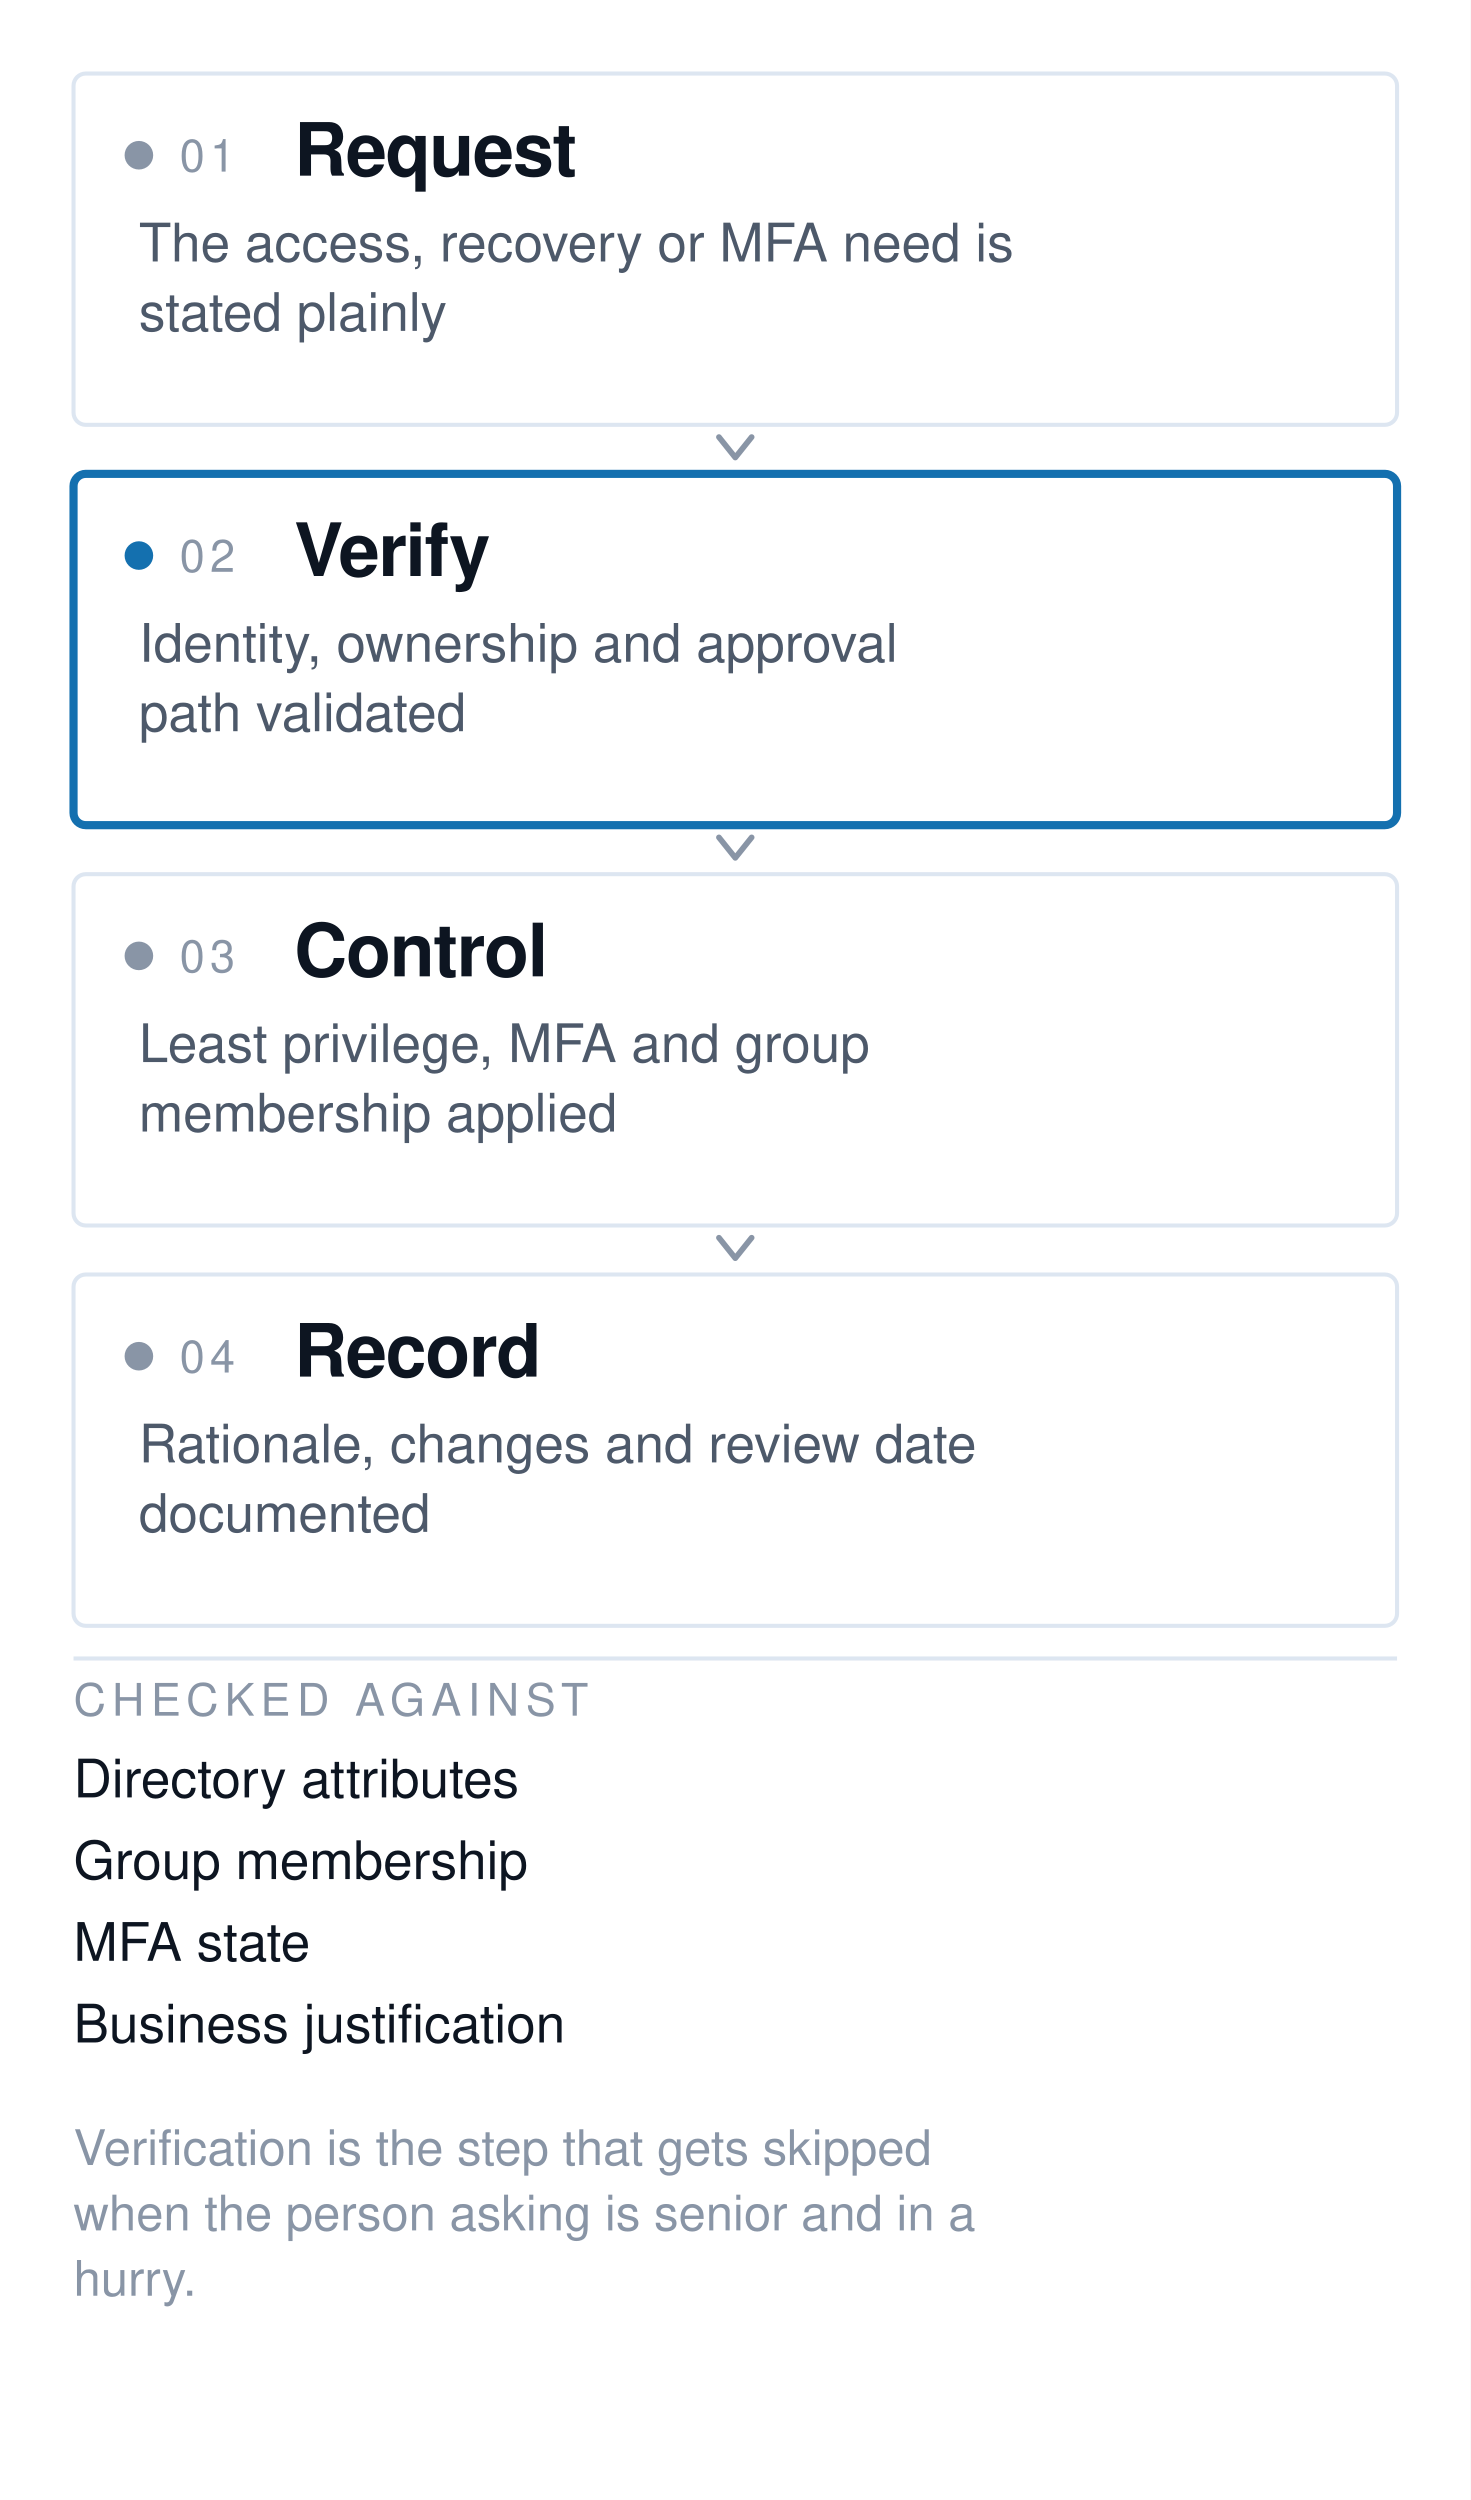
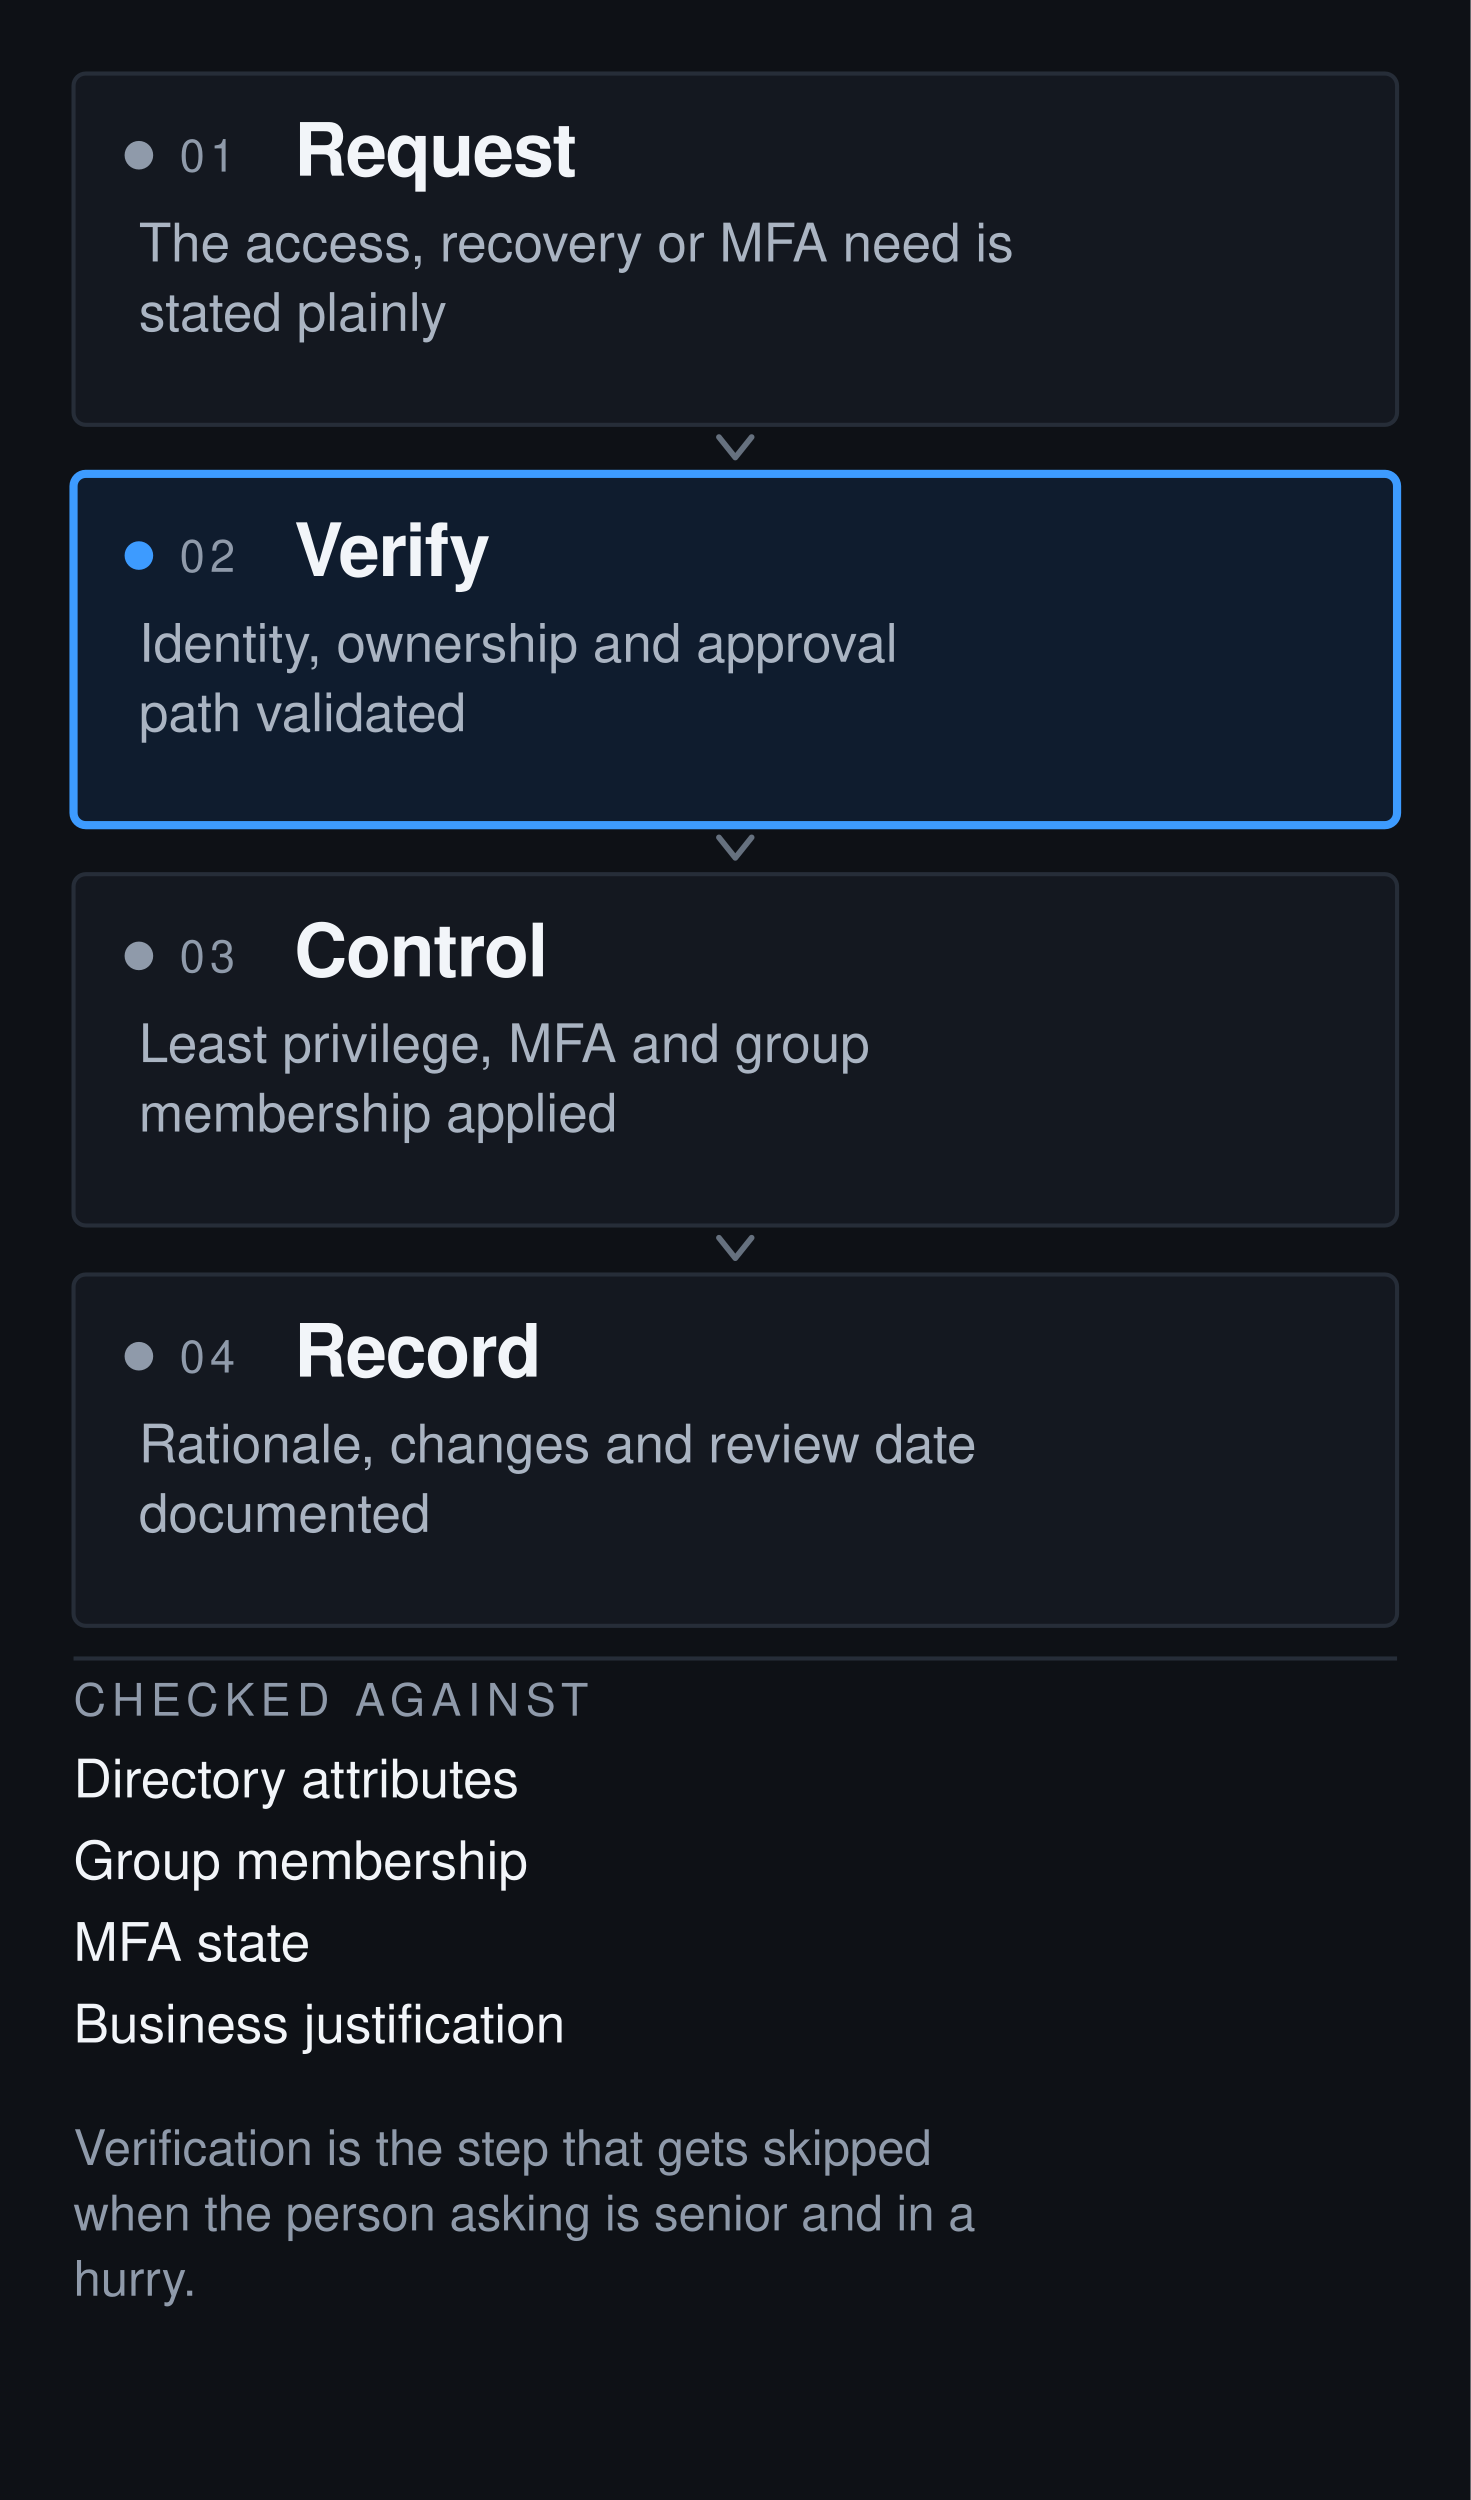
<svg xmlns="http://www.w3.org/2000/svg" viewBox="0 0 360 612" width="360" height="612" role="img" aria-label="access control diagram">
-   <rect width="360" height="612" fill="#ffffff" />
-   <rect x="18" y="18" width="324" height="86" rx="3" fill="#ffffff" stroke="#dde6f1" stroke-width="1" />
-   <circle cx="34" cy="38" r="3.5" fill="#8995a6" />
-   <text x="44" y="42" font-family="'Helvetica Neue',Helvetica,Arial,sans-serif" font-size="11" letter-spacing="1.3" fill="#8995a6">01</text>
-   <text x="72" y="43" font-family="'Helvetica Neue',Helvetica,Arial,sans-serif" font-size="18" font-weight="600" letter-spacing="-0.3" fill="#0d1521">Request</text>
-   <text x="34" y="64" font-family="'Helvetica Neue',Helvetica,Arial,sans-serif" font-size="13" fill="#4d596a">The access, recovery or MFA need is</text>
-   <text x="34" y="81" font-family="'Helvetica Neue',Helvetica,Arial,sans-serif" font-size="13" fill="#4d596a">stated plainly</text>
-   <path d="M 176 107 l 4 5 l 4 -5" fill="none" stroke="#8995a6" stroke-width="1.4" stroke-linecap="round" stroke-linejoin="round" />
-   <rect x="18" y="116" width="324" height="86" rx="3" fill="#ffffff" stroke="#1470af" stroke-width="2" />
-   <circle cx="34" cy="136" r="3.5" fill="#1470af" />
-   <text x="44" y="140" font-family="'Helvetica Neue',Helvetica,Arial,sans-serif" font-size="11" letter-spacing="1.3" fill="#8995a6">02</text>
-   <text x="72" y="141" font-family="'Helvetica Neue',Helvetica,Arial,sans-serif" font-size="18" font-weight="600" letter-spacing="-0.3" fill="#0d1521">Verify</text>
-   <text x="34" y="162" font-family="'Helvetica Neue',Helvetica,Arial,sans-serif" font-size="13" fill="#4d596a">Identity, ownership and approval</text>
-   <text x="34" y="179" font-family="'Helvetica Neue',Helvetica,Arial,sans-serif" font-size="13" fill="#4d596a">path validated</text>
-   <path d="M 176 205 l 4 5 l 4 -5" fill="none" stroke="#8995a6" stroke-width="1.4" stroke-linecap="round" stroke-linejoin="round" />
-   <rect x="18" y="214" width="324" height="86" rx="3" fill="#ffffff" stroke="#dde6f1" stroke-width="1" />
-   <circle cx="34" cy="234" r="3.5" fill="#8995a6" />
-   <text x="44" y="238" font-family="'Helvetica Neue',Helvetica,Arial,sans-serif" font-size="11" letter-spacing="1.3" fill="#8995a6">03</text>
-   <text x="72" y="239" font-family="'Helvetica Neue',Helvetica,Arial,sans-serif" font-size="18" font-weight="600" letter-spacing="-0.3" fill="#0d1521">Control</text>
-   <text x="34" y="260" font-family="'Helvetica Neue',Helvetica,Arial,sans-serif" font-size="13" fill="#4d596a">Least privilege, MFA and group</text>
-   <text x="34" y="277" font-family="'Helvetica Neue',Helvetica,Arial,sans-serif" font-size="13" fill="#4d596a">membership applied</text>
-   <path d="M 176 303 l 4 5 l 4 -5" fill="none" stroke="#8995a6" stroke-width="1.4" stroke-linecap="round" stroke-linejoin="round" />
-   <rect x="18" y="312" width="324" height="86" rx="3" fill="#ffffff" stroke="#dde6f1" stroke-width="1" />
-   <circle cx="34" cy="332" r="3.5" fill="#8995a6" />
-   <text x="44" y="336" font-family="'Helvetica Neue',Helvetica,Arial,sans-serif" font-size="11" letter-spacing="1.3" fill="#8995a6">04</text>
-   <text x="72" y="337" font-family="'Helvetica Neue',Helvetica,Arial,sans-serif" font-size="18" font-weight="600" letter-spacing="-0.3" fill="#0d1521">Record</text>
-   <text x="34" y="358" font-family="'Helvetica Neue',Helvetica,Arial,sans-serif" font-size="13" fill="#4d596a">Rationale, changes and review date</text>
-   <text x="34" y="375" font-family="'Helvetica Neue',Helvetica,Arial,sans-serif" font-size="13" fill="#4d596a">documented</text>
-   <line x1="18" y1="406" x2="342" y2="406" stroke="#dde6f1" stroke-width="1" />
-   <text x="18" y="420" font-family="'Helvetica Neue',Helvetica,Arial,sans-serif" font-size="11" letter-spacing="1.6" fill="#8995a6">CHECKED AGAINST</text>
-   <text x="18" y="440" font-family="'Helvetica Neue',Helvetica,Arial,sans-serif" font-size="13" fill="#0d1521">Directory attributes</text>
-   <text x="18" y="460" font-family="'Helvetica Neue',Helvetica,Arial,sans-serif" font-size="13" fill="#0d1521">Group membership</text>
-   <text x="18" y="480" font-family="'Helvetica Neue',Helvetica,Arial,sans-serif" font-size="13" fill="#0d1521">MFA state</text>
-   <text x="18" y="500" font-family="'Helvetica Neue',Helvetica,Arial,sans-serif" font-size="13" fill="#0d1521">Business justification</text>
-   <text x="18" y="530" font-family="'Helvetica Neue',Helvetica,Arial,sans-serif" font-size="12" fill="#8995a6">Verification is the step that gets skipped</text>
-   <text x="18" y="546" font-family="'Helvetica Neue',Helvetica,Arial,sans-serif" font-size="12" fill="#8995a6">when the person asking is senior and in a</text>
-   <text x="18" y="562" font-family="'Helvetica Neue',Helvetica,Arial,sans-serif" font-size="12" fill="#8995a6">hurry.</text>
+   <rect width="360" height="612" fill="#0e1116" />
+   <rect x="18" y="18" width="324" height="86" rx="3" fill="#141820" stroke="#262d38" stroke-width="1" />
+   <circle cx="34" cy="38" r="3.5" fill="#8f9aaa" />
+   <text x="44" y="42" font-family="'Helvetica Neue',Helvetica,Arial,sans-serif" font-size="11" letter-spacing="1.3" fill="#8f9aaa">01</text>
+   <text x="72" y="43" font-family="'Helvetica Neue',Helvetica,Arial,sans-serif" font-size="18" font-weight="600" letter-spacing="-0.3" fill="#f2f5f9">Request</text>
+   <text x="34" y="64" font-family="'Helvetica Neue',Helvetica,Arial,sans-serif" font-size="13" fill="#aab4c2">The access, recovery or MFA need is</text>
+   <text x="34" y="81" font-family="'Helvetica Neue',Helvetica,Arial,sans-serif" font-size="13" fill="#aab4c2">stated plainly</text>
+   <path d="M 176 107 l 4 5 l 4 -5" fill="none" stroke="#66717f" stroke-width="1.4" stroke-linecap="round" stroke-linejoin="round" />
+   <rect x="18" y="116" width="324" height="86" rx="3" fill="#0f1c2e" stroke="#3d9bff" stroke-width="2" />
+   <circle cx="34" cy="136" r="3.5" fill="#3d9bff" />
+   <text x="44" y="140" font-family="'Helvetica Neue',Helvetica,Arial,sans-serif" font-size="11" letter-spacing="1.3" fill="#8f9aaa">02</text>
+   <text x="72" y="141" font-family="'Helvetica Neue',Helvetica,Arial,sans-serif" font-size="18" font-weight="600" letter-spacing="-0.3" fill="#f2f5f9">Verify</text>
+   <text x="34" y="162" font-family="'Helvetica Neue',Helvetica,Arial,sans-serif" font-size="13" fill="#aab4c2">Identity, ownership and approval</text>
+   <text x="34" y="179" font-family="'Helvetica Neue',Helvetica,Arial,sans-serif" font-size="13" fill="#aab4c2">path validated</text>
+   <path d="M 176 205 l 4 5 l 4 -5" fill="none" stroke="#66717f" stroke-width="1.4" stroke-linecap="round" stroke-linejoin="round" />
+   <rect x="18" y="214" width="324" height="86" rx="3" fill="#141820" stroke="#262d38" stroke-width="1" />
+   <circle cx="34" cy="234" r="3.5" fill="#8f9aaa" />
+   <text x="44" y="238" font-family="'Helvetica Neue',Helvetica,Arial,sans-serif" font-size="11" letter-spacing="1.3" fill="#8f9aaa">03</text>
+   <text x="72" y="239" font-family="'Helvetica Neue',Helvetica,Arial,sans-serif" font-size="18" font-weight="600" letter-spacing="-0.3" fill="#f2f5f9">Control</text>
+   <text x="34" y="260" font-family="'Helvetica Neue',Helvetica,Arial,sans-serif" font-size="13" fill="#aab4c2">Least privilege, MFA and group</text>
+   <text x="34" y="277" font-family="'Helvetica Neue',Helvetica,Arial,sans-serif" font-size="13" fill="#aab4c2">membership applied</text>
+   <path d="M 176 303 l 4 5 l 4 -5" fill="none" stroke="#66717f" stroke-width="1.4" stroke-linecap="round" stroke-linejoin="round" />
+   <rect x="18" y="312" width="324" height="86" rx="3" fill="#141820" stroke="#262d38" stroke-width="1" />
+   <circle cx="34" cy="332" r="3.5" fill="#8f9aaa" />
+   <text x="44" y="336" font-family="'Helvetica Neue',Helvetica,Arial,sans-serif" font-size="11" letter-spacing="1.3" fill="#8f9aaa">04</text>
+   <text x="72" y="337" font-family="'Helvetica Neue',Helvetica,Arial,sans-serif" font-size="18" font-weight="600" letter-spacing="-0.3" fill="#f2f5f9">Record</text>
+   <text x="34" y="358" font-family="'Helvetica Neue',Helvetica,Arial,sans-serif" font-size="13" fill="#aab4c2">Rationale, changes and review date</text>
+   <text x="34" y="375" font-family="'Helvetica Neue',Helvetica,Arial,sans-serif" font-size="13" fill="#aab4c2">documented</text>
+   <line x1="18" y1="406" x2="342" y2="406" stroke="#262d38" stroke-width="1" />
+   <text x="18" y="420" font-family="'Helvetica Neue',Helvetica,Arial,sans-serif" font-size="11" letter-spacing="1.6" fill="#8f9aaa">CHECKED AGAINST</text>
+   <text x="18" y="440" font-family="'Helvetica Neue',Helvetica,Arial,sans-serif" font-size="13" fill="#f2f5f9">Directory attributes</text>
+   <text x="18" y="460" font-family="'Helvetica Neue',Helvetica,Arial,sans-serif" font-size="13" fill="#f2f5f9">Group membership</text>
+   <text x="18" y="480" font-family="'Helvetica Neue',Helvetica,Arial,sans-serif" font-size="13" fill="#f2f5f9">MFA state</text>
+   <text x="18" y="500" font-family="'Helvetica Neue',Helvetica,Arial,sans-serif" font-size="13" fill="#f2f5f9">Business justification</text>
+   <text x="18" y="530" font-family="'Helvetica Neue',Helvetica,Arial,sans-serif" font-size="12" fill="#8f9aaa">Verification is the step that gets skipped</text>
+   <text x="18" y="546" font-family="'Helvetica Neue',Helvetica,Arial,sans-serif" font-size="12" fill="#8f9aaa">when the person asking is senior and in a</text>
+   <text x="18" y="562" font-family="'Helvetica Neue',Helvetica,Arial,sans-serif" font-size="12" fill="#8f9aaa">hurry.</text>
</svg>
